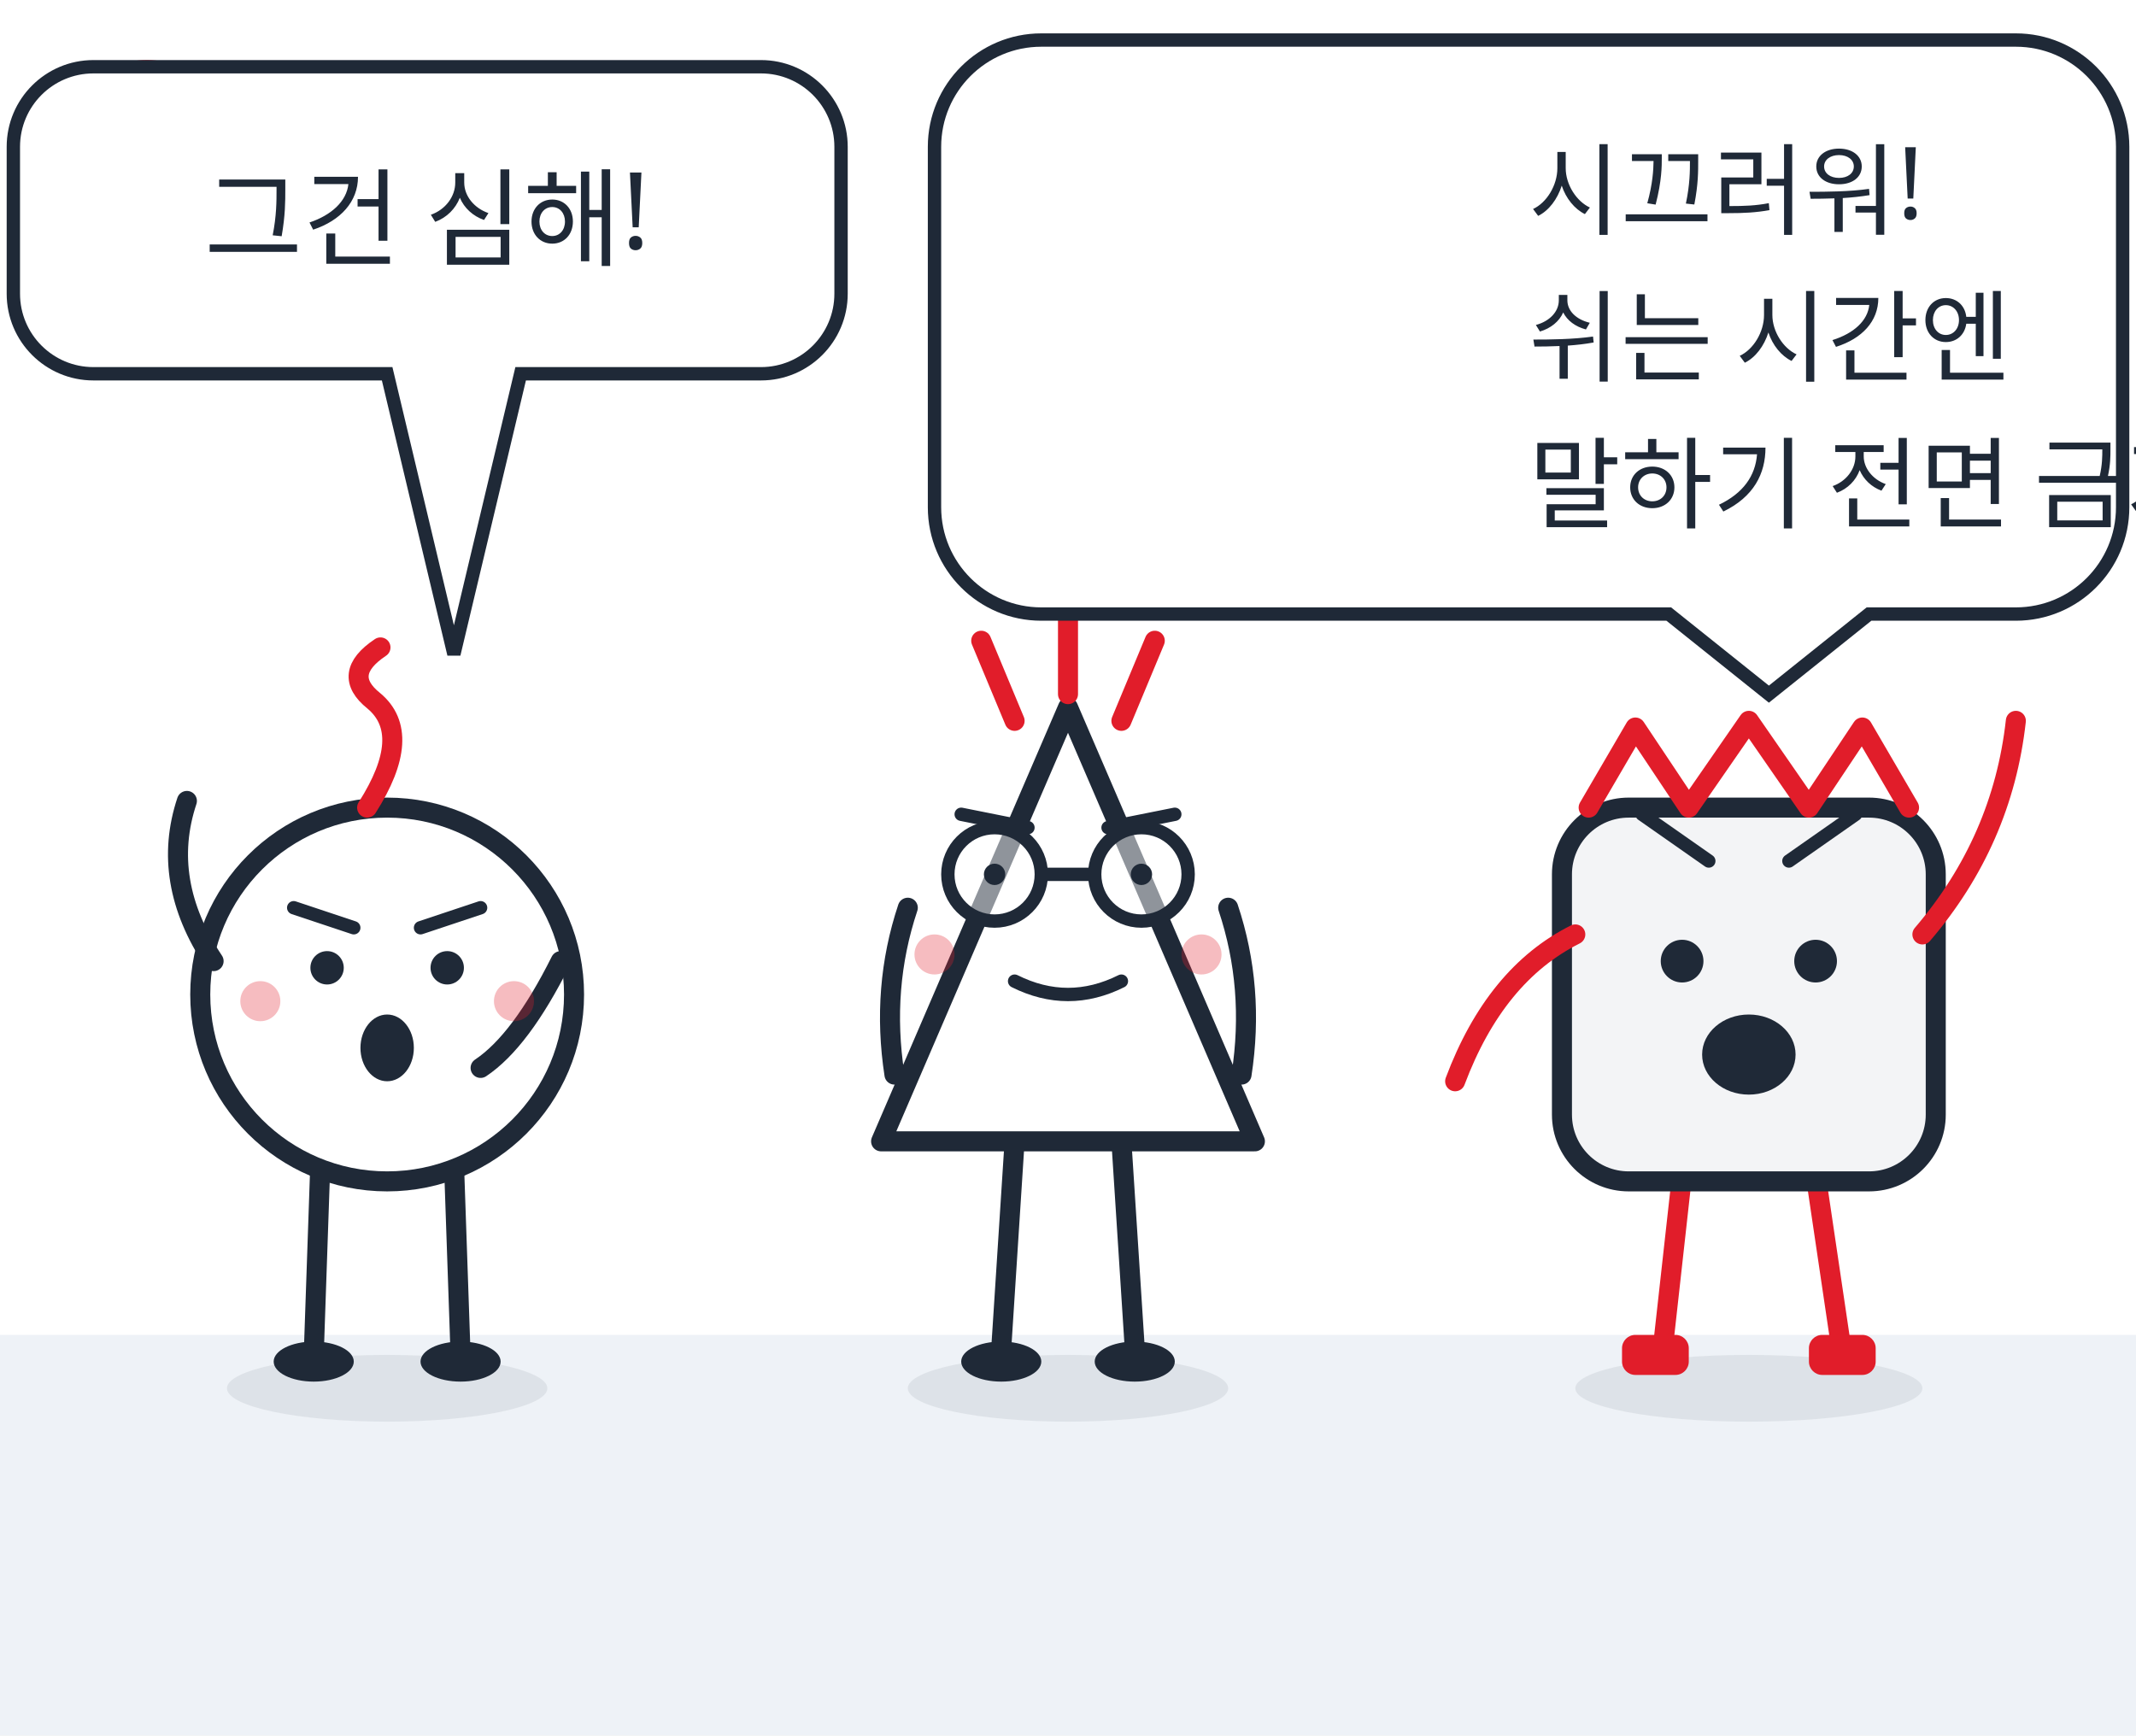
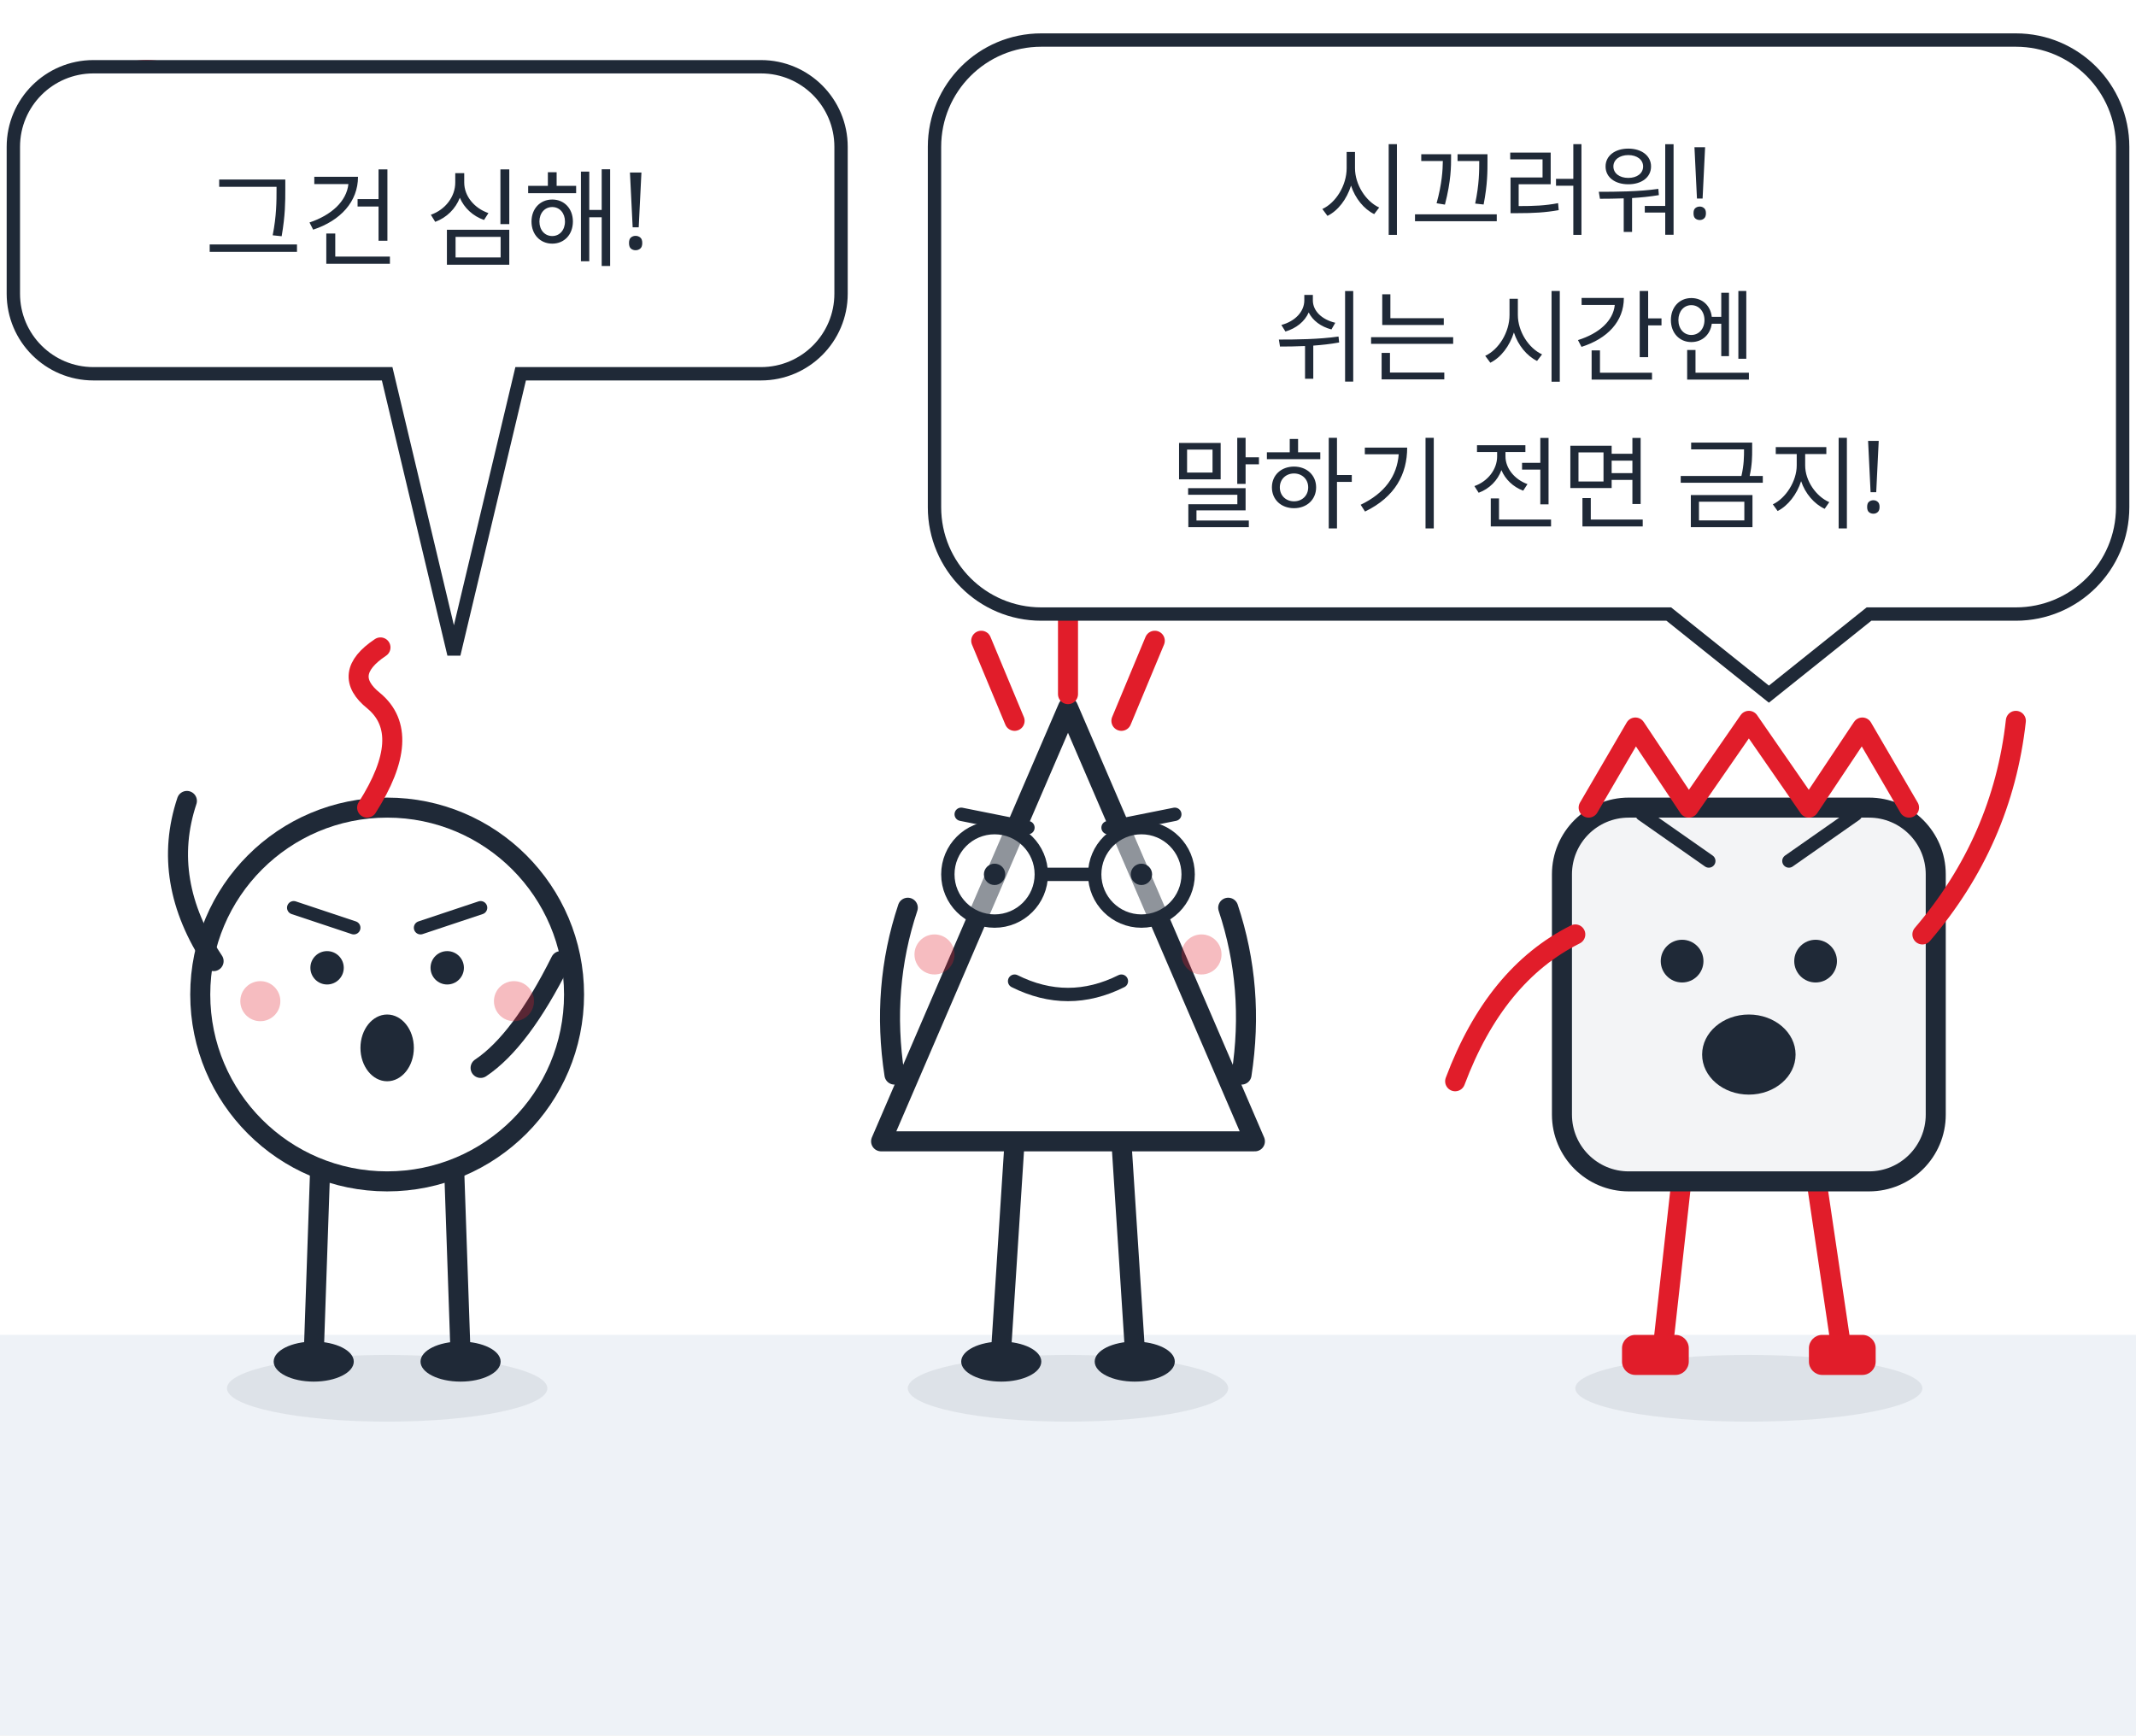
<svg xmlns="http://www.w3.org/2000/svg" viewBox="0 0 320 260" role="img" aria-label="네모가 쉬는 시간 말하기 전면 금지를 선언하고 동그라미가 항의하는 장면">
  <rect width="320" height="260" fill="#ffffff" />
  <rect y="200" width="320" height="60" fill="#eef2f7" />
  <circle cx="22" cy="22" r="13" fill="#e11d2a" />
  <text x="22" y="27" text-anchor="middle" font-family="'Pretendard', sans-serif" font-size="14" font-weight="bold" fill="#ffffff">2</text>
  <g transform="translate(58,206)">
    <ellipse cx="0" cy="2" rx="24" ry="5" fill="#1f2937" opacity="0.08" />
    <line x1="-10" y1="-32" x2="-11" y2="-3" stroke="#1f2937" stroke-width="3" stroke-linecap="round" />
    <line x1="10" y1="-32" x2="11" y2="-3" stroke="#1f2937" stroke-width="3" stroke-linecap="round" />
    <ellipse cx="-11" cy="-2" rx="6" ry="3" fill="#1f2937" />
    <ellipse cx="11" cy="-2" rx="6" ry="3" fill="#1f2937" />
    <circle cx="0" cy="-57" r="28" fill="#ffffff" stroke="#1f2937" stroke-width="3" />
    <path d="M -3,-85 Q 4,-96 -2,-101 Q -7,-105 -1,-109" stroke="#e11d2a" stroke-width="3" stroke-linecap="round" fill="none" />
    <path d="M -26,-62 Q -34,-74 -30,-86" stroke="#1f2937" stroke-width="3" stroke-linecap="round" fill="none" />
    <path d="M 26,-62 Q 20,-50 14,-46" stroke="#1f2937" stroke-width="3" stroke-linecap="round" fill="none" />
    <circle cx="-19" cy="-56" r="3" fill="#e11d2a" opacity="0.3" />
    <circle cx="19" cy="-56" r="3" fill="#e11d2a" opacity="0.3" />
    <circle cx="-9" cy="-61" r="2.5" fill="#1f2937" />
    <circle cx="9" cy="-61" r="2.5" fill="#1f2937" />
    <line x1="-14" y1="-70" x2="-5" y2="-67" stroke="#1f2937" stroke-width="2" stroke-linecap="round" />
    <line x1="5" y1="-67" x2="14" y2="-70" stroke="#1f2937" stroke-width="2" stroke-linecap="round" />
    <ellipse cx="0" cy="-49" rx="4" ry="5" fill="#1f2937" />
  </g>
  <g transform="translate(160,206)">
    <ellipse cx="0" cy="2" rx="24" ry="5" fill="#1f2937" opacity="0.08" />
    <line x1="-8" y1="-35" x2="-10" y2="-4" stroke="#1f2937" stroke-width="3" stroke-linecap="round" />
    <line x1="8" y1="-35" x2="10" y2="-4" stroke="#1f2937" stroke-width="3" stroke-linecap="round" />
    <ellipse cx="-10" cy="-2" rx="6" ry="3" fill="#1f2937" />
    <ellipse cx="10" cy="-2" rx="6" ry="3" fill="#1f2937" />
    <polygon points="0,-100 -28,-35 28,-35" fill="#ffffff" stroke="#1f2937" stroke-width="3" stroke-linejoin="round" />
    <path d="M -8,-98 L -13,-110" stroke="#e11d2a" stroke-width="3" stroke-linecap="round" />
    <path d="M 0,-102 L 0,-115" stroke="#e11d2a" stroke-width="3" stroke-linecap="round" />
    <path d="M 8,-98 L 13,-110" stroke="#e11d2a" stroke-width="3" stroke-linecap="round" />
    <path d="M -24,-70 Q -28,-58 -26,-45" stroke="#1f2937" stroke-width="3" stroke-linecap="round" fill="none" />
    <path d="M 24,-70 Q 28,-58 26,-45" stroke="#1f2937" stroke-width="3" stroke-linecap="round" fill="none" />
    <line x1="-16" y1="-84" x2="-6" y2="-82" stroke="#1f2937" stroke-width="2" stroke-linecap="round" />
    <line x1="6" y1="-82" x2="16" y2="-84" stroke="#1f2937" stroke-width="2" stroke-linecap="round" />
    <circle cx="-11" cy="-75" r="7" fill="#ffffff" fill-opacity="0.5" stroke="#1f2937" stroke-width="2" />
    <circle cx="11" cy="-75" r="7" fill="#ffffff" fill-opacity="0.5" stroke="#1f2937" stroke-width="2" />
    <line x1="-4" y1="-75" x2="4" y2="-75" stroke="#1f2937" stroke-width="2" />
    <circle cx="-11" cy="-75" r="1.6" fill="#1f2937" />
    <circle cx="11" cy="-75" r="1.6" fill="#1f2937" />
    <circle cx="-20" cy="-63" r="3" fill="#e11d2a" opacity="0.3" />
    <circle cx="20" cy="-63" r="3" fill="#e11d2a" opacity="0.3" />
    <path d="M -8,-59 Q 0,-55 8,-59" stroke="#1f2937" stroke-width="2" stroke-linecap="round" fill="none" />
  </g>
  <g transform="translate(262,206)">
    <ellipse cx="0" cy="2" rx="26" ry="5" fill="#1f2937" opacity="0.08" />
    <line x1="-10" y1="-30" x2="-13" y2="-3" stroke="#e11d2a" stroke-width="3" stroke-linecap="round" />
    <line x1="10" y1="-30" x2="14" y2="-3" stroke="#e11d2a" stroke-width="3" stroke-linecap="round" />
    <rect x="-19" y="-6" width="10" height="6" rx="2" fill="#e11d2a" />
    <rect x="9" y="-6" width="10" height="6" rx="2" fill="#e11d2a" />
    <rect x="-28" y="-85" width="56" height="56" rx="10" fill="#f3f4f6" stroke="#1f2937" stroke-width="3" />
    <polyline points="-24,-85 -17,-97 -9,-85 0,-98 9,-85 17,-97 24,-85" fill="none" stroke="#e11d2a" stroke-width="3" stroke-linejoin="round" stroke-linecap="round" />
    <path d="M -26,-66 Q -38,-60 -44,-44" stroke="#e11d2a" stroke-width="3" stroke-linecap="round" fill="none" />
    <path d="M 26,-66 Q 38,-80 40,-98" stroke="#e11d2a" stroke-width="3" stroke-linecap="round" fill="none" />
    <circle cx="-10" cy="-62" r="3.2" fill="#1f2937" />
    <circle cx="10" cy="-62" r="3.2" fill="#1f2937" />
    <line x1="-16" y1="-84" x2="-6" y2="-77" stroke="#1f2937" stroke-width="2" stroke-linecap="round" />
    <line x1="6" y1="-77" x2="16" y2="-84" stroke="#1f2937" stroke-width="2" stroke-linecap="round" />
    <ellipse cx="0" cy="-48" rx="7" ry="6" fill="#1f2937" />
  </g>
  <path d="M 14,10 H 114 A12,12 0 0 1 126,22 V 44 A12,12 0 0 1 114,56 H 78 L 68,98 L 58,56 H 14 A12,12 0 0 1 2,44 V 22 A12,12 0 0 1 14,10 Z" fill="#ffffff" stroke="#1f2937" stroke-width="2" />
  <text x="64" y="33" text-anchor="middle" dominant-baseline="middle" font-family="'Pretendard', sans-serif" font-size="16" fill="#1f2937">그건 심해!</text>
  <path d="M 156,6 H 302 A16,16 0 0 1 318,22 V 76 A16,16 0 0 1 302,92 H 280 L 265,104 L 250,92 H 156 A16,16 0 0 1 140,76 V 22 A16,16 0 0 1 156,6 Z" fill="#ffffff" stroke="#1f2937" stroke-width="2" />
-   <text font-family="'Pretendard', sans-serif" font-size="15" fill="#1f2937">
+   <text text-anchor="middle" font-family="'Pretendard', sans-serif" font-size="15" fill="#1f2937">
    <tspan x="229" y="34">시끄러워!</tspan>
    <tspan x="229" y="56">쉬는 시간엔</tspan>
    <tspan x="229" y="78">말하기 전면 금지!</tspan>
  </text>
</svg>
